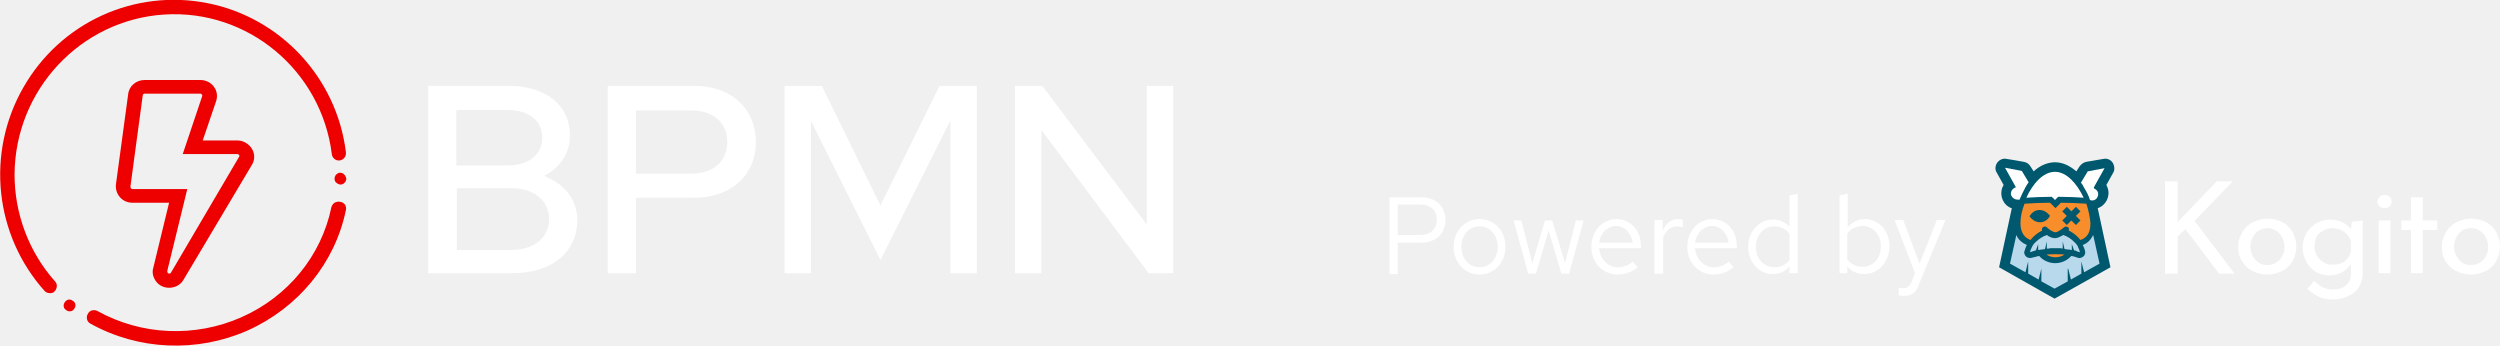
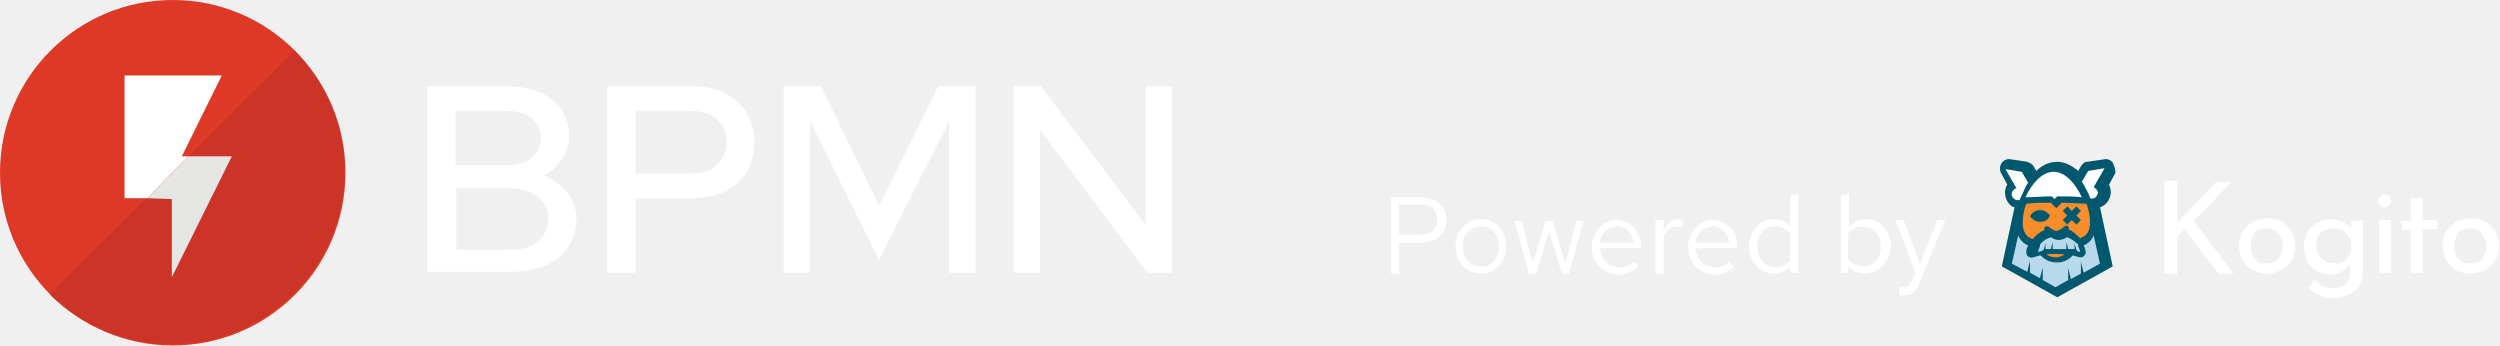
- <svg xmlns="http://www.w3.org/2000/svg" version="1.1" id="Layer_1" x="0px" y="0px" width="550" height="76" viewBox="0 0 550 76" style="enable-background:new 0 0 550 76;" xml:space="preserve">
+ <svg xmlns="http://www.w3.org/2000/svg" version="1.1" id="Layer_1" x="0px" y="0px" viewBox="0 0 275 38" width="275" height="38" style="enable-background:new 0 0 275 38;" xml:space="preserve">
  <style type="text/css">
- 	.st0{fill:#EE0000;}
- 	.st1{fill:#FFFFFF;}
- 	.st2{fill:#00586F;}
- 	.st3{fill:#F88D2B;}
- 	.st4{fill:#B8D8EB;}
+ 	.st0{fill:#FFFFFF;}
+ 	.st1{fill:#00586F;}
+ 	.st2{fill:#F88D2B;}
+ 	.st3{fill:#B8D8EB;}
+ 	.st4{fill:#DD3926;}
+ 	.st5{fill:#CC3427;}
+ 	.st6{fill:#E5E5E4;}
</style>
-   <g id="Symbols">
-     <g id="Automation">
-       <path id="Path" class="st0" d="M74.8,44.4c-0.4-0.1-0.8,0-1.2,0.2c-0.3,0.2-0.6,0.6-0.7,1c-2.2,10.7-9.6,19.7-19.8,24.2    c-10.2,4.5-22,4-31.7-1.4c-0.4-0.2-0.8-0.2-1.2-0.1c-0.4,0.1-0.7,0.4-0.9,0.8c-0.4,0.7-0.2,1.7,0.6,2.1    c10.6,5.9,23.5,6.4,34.6,1.5c11.1-5,19.2-14.8,21.6-26.5c0.1-0.4,0-0.8-0.2-1.2C75.6,44.7,75.2,44.4,74.8,44.4z" />
-       <path class="st0" d="M3.2,38.4C3.3,19.8,17.7,4.4,36.1,3.2S70.7,15.5,73,33.9c0.1,0.9,0.9,1.5,1.7,1.4c0.9-0.1,1.5-0.9,1.4-1.8    c-2-16.3-14.3-29.6-30.4-32.8S13.3,4.9,5.1,19.3s-6.3,32.4,4.7,44.7c0.3,0.3,0.7,0.5,1.2,0.5c0.4,0,0.8-0.1,1-0.4    c0.6-0.6,0.7-1.6,0.1-2.2C6.4,55.5,3.2,47.1,3.2,38.4L3.2,38.4z" />
-       <path id="Shape" class="st0" d="M34.4,62c0.7,0.9,1.9,1.4,3.1,1.3c1.2-0.1,2.3-0.7,2.9-1.8l15-25.2c0.7-1.1,0.7-2.5,0-3.6    s-1.9-1.8-3.2-1.8h-7.6l3-8.8c0.3-1.1,0.1-2.2-0.6-3.1c-0.7-0.9-1.8-1.4-2.9-1.4H31.8c-1.8,0-3.4,1.3-3.6,3.1l-2.7,19.9    c-0.1,1,0.2,2,0.9,2.8s1.7,1.2,2.7,1.2h8.1L33.7,59C33.4,60,33.7,61.1,34.4,62L34.4,62z M41.2,41.6H29.1c-0.1,0-0.3-0.1-0.3-0.2    c-0.1-0.1-0.1-0.2-0.1-0.4L31.4,21c0-0.2,0.2-0.4,0.4-0.4h12.3c0.1,0,0.3,0.1,0.3,0.2c0.1,0.1,0.1,0.2,0.1,0.3l-4.3,12.8h12    c0.2,0,0.3,0.1,0.4,0.2c0.1,0.1,0.1,0.3,0,0.4L37.6,60c-0.2,0.3-0.7,0.2-0.7,0c-0.1-0.1-0.1-0.2-0.1-0.4L41.2,41.6z" />
-       <path class="st0" d="M76,38.8c-0.1-0.2-0.1-0.3-0.3-0.4c-0.2-0.3-0.6-0.4-0.9-0.4c-0.1,0-0.3,0-0.4,0.1c-0.5,0.2-0.8,0.7-0.8,1.2    c0,0.3,0.1,0.7,0.4,0.9c0.2,0.2,0.6,0.4,0.9,0.4c0.3,0,0.7-0.1,0.9-0.4c0.2-0.2,0.4-0.6,0.4-0.9C76.1,39.1,76.1,38.9,76,38.8z" />
-       <path class="st0" d="M16.2,66.3c-0.3-0.2-0.6-0.4-0.9-0.4c-0.2,0-0.3,0-0.5,0.1s-0.3,0.2-0.4,0.3c-0.2,0.2-0.4,0.6-0.4,0.9    c0,0.3,0.1,0.7,0.4,0.9c0.2,0.2,0.6,0.4,0.9,0.4s0.7-0.1,0.9-0.4c0.2-0.2,0.4-0.6,0.4-0.9c0-0.2,0-0.3-0.1-0.5    S16.3,66.4,16.2,66.3z" />
-     </g>
+   <g>
+     <path class="st0" d="M55.9,9.5c4,0,6.7,2.1,6.7,5.4c0,1.9-1.1,3.5-2.8,4.4c2.2,0.9,3.6,2.6,3.6,4.8c0,3.5-2.8,5.8-7.1,5.8H47V9.5   H55.9z M50.1,12.1v6.1h5.6c2.3,0,3.8-1.2,3.8-3s-1.4-3-3.8-3H50.1z M60.3,24.1c0-2-1.6-3.4-4.2-3.4h-5.9v6.8h5.9   C58.7,27.5,60.3,26.1,60.3,24.1z" />
+     <path class="st0" d="M66.8,9.5h9.5c4,0,6.7,2.5,6.7,6.2c0,3.6-2.7,6.1-6.7,6.1h-6.4V30h-3.1L66.8,9.5L66.8,9.5z M69.9,12.2v6.9H76   c2.4,0,3.9-1.3,3.9-3.5c0-2.1-1.5-3.4-3.9-3.4C76,12.2,69.9,12.2,69.9,12.2z" />
+     <path class="st0" d="M89.1,13.3V30h-2.9V9.5h4.1l6.4,13.1l6.5-13.1h4.1V30h-2.9V13.3l-7.7,15.3L89.1,13.3z" />
+     <path class="st0" d="M114.5,9.5L126,24.7V9.5h2.9V30h-2.7l-11.8-15.7V30h-2.9V9.5H114.5z" />
  </g>
  <g>
-     <path class="st1" d="M112,18.9c8.1,0,13.4,4.3,13.4,10.9c0,3.9-2.2,7.1-5.7,8.9c4.5,1.8,7.3,5.2,7.3,9.7c0,7.1-5.6,11.7-14.2,11.7   H94.2V18.9H112z M100.4,24.2v12.2h11.3c4.6,0,7.6-2.4,7.6-6.1s-2.9-6.1-7.6-6.1H100.4z M120.8,48.2c0-4.1-3.3-6.8-8.4-6.8h-11.9V55   h11.9C117.5,55,120.8,52.3,120.8,48.2z" />
-     <path class="st1" d="M133.7,18.9h19.1c8.1,0,13.5,5,13.5,12.4c0,7.2-5.5,12.2-13.5,12.2h-12.9v16.6h-6.2L133.7,18.9L133.7,18.9z    M139.9,24.3v13.9h12.2c4.8,0,7.9-2.7,7.9-7c0-4.2-3.1-6.9-7.9-6.9H139.9z" />
-     <path class="st1" d="M178.4,26.6v33.5h-5.8V18.9h8.2l12.9,26.3l13-26.3h8.2v41.2h-5.8V26.5l-15.4,30.7L178.4,26.6z" />
-     <path class="st1" d="M229.3,18.9l23,30.5V18.9h5.8v41.2h-5.4l-23.6-31.5v31.5h-5.8V18.9H229.3z" />
+     <path class="st1" d="M232.4,17.9c-0.2-0.3-0.5-0.4-0.8-0.4c0,0-2,0.3-2,0.3c-0.3,0-0.5,0.2-0.7,0.5l-0.3,0.5c-0.7-0.6-1.5-1-2.3-1   c-0.8,0-1.6,0.3-2.3,1l-0.3-0.5c-0.1-0.2-0.4-0.4-0.7-0.5c0,0-1.9-0.3-2-0.3c-0.6,0-1,0.5-1,1c0,0.2,0,0.3,0.1,0.5l0.7,1.3   c-0.5,0.8-0.2,1.9,0.5,2.4c0.1,0,0.2,0.1,0.3,0.1l-1.4,6.5l6.1,3.4l6.1-3.4l-1.4-6.5c0.9-0.3,1.4-1.3,1.1-2.2   c0-0.1-0.1-0.2-0.1-0.3l0.7-1.3C232.7,18.7,232.6,18.3,232.4,17.9z" />
+     <path class="st0" d="M225.6,21.6h0.1l0.3,0.3l0.3-0.3h0.1c0.9,0,1.9,0,2.6,0.1c-0.7-1.5-1.8-2.8-3.1-2.8c-1.3,0-2.4,1.3-3.1,2.8   C223.7,21.7,224.6,21.6,225.6,21.6z" />
+     <path class="st2" d="M225.1,28c0.6,0.4,1.4,0.4,2,0C226.4,27.9,225.8,27.9,225.1,28z" />
+     <path class="st3" d="M228.8,27.7c0-0.2-0.1-0.4-0.2-0.6c0,0,0,0,0-0.1c0,0,0,0,0,0c0,0,0,0,0-0.1l0,0l0,0l0,0l0,0   c-0.3-0.3-0.7-0.6-1.2-0.8c-0.2,0.1-0.6,0.3-0.9,0.3c-0.3,0-0.6-0.1-0.9-0.3c-0.4,0.1-0.9,0.4-1.2,0.8l0,0l0,0l0,0l0,0   c0,0,0,0,0,0.1c0,0,0,0,0,0c0,0,0,0,0,0.1c-0.1,0.2-0.2,0.4-0.2,0.6c0.2,0,0.4-0.1,0.6-0.2l0,0h0l0.2-0.7v0.6h0c0.1,0,0.2,0,0.3,0   h0c0.1,0,0.2,0,0.3,0l0.2-0.8v0.8c0.1,0,0.2,0,0.4,0h0c0,0,0.1,0,0.1,0c0.1,0,0.1,0,0.2,0s0.1,0,0.2,0h0.1c0,0,0,0,0.1,0   c0.1,0,0.2,0,0.4,0v-0.8l0.2,0.8h0c0.1,0,0.2,0,0.3,0c0,0,0.1,0,0.1,0c0,0,0.1,0,0.2,0c0,0,0,0,0.1,0v-0.6l0.2,0.7h0h0.1l0,0   C228.4,27.6,228.6,27.7,228.8,27.7z" />
+     <path class="st2" d="M229.5,22.4h-0.1c-0.8,0-1.7-0.1-2.6-0.1l-0.6,0.6l-0.6-0.6c-0.9,0-1.9,0-2.6,0.1h-0.1   c-0.3,0.7-0.4,1.5-0.4,2.1c0,1,0.4,1.6,1.1,1.8c0.3-0.4,0.8-0.8,1.3-1c-0.1-0.1,0-0.3,0.1-0.4c0.1,0,0.2,0,0.3,0   c0.2,0.2,0.7,0.5,0.9,0.5c0.2,0,0.7-0.3,0.9-0.5c0.1-0.1,0.3-0.1,0.4,0c0.1,0.1,0.1,0.2,0,0.3c0.5,0.2,0.9,0.6,1.3,1   c0.7-0.2,1.1-0.7,1.1-1.8C229.9,23.9,229.8,23.1,229.5,22.4z M224.4,24.4c-0.4,0-0.8-0.2-1.1-0.6c0.2-0.4,0.6-0.7,1.1-0.7   c0.4,0,0.8,0.2,1.1,0.6C225.3,24.2,224.9,24.4,224.4,24.4z M228.9,24.2l-0.5,0.5l-0.5-0.5l-0.5,0.5l-0.5-0.5l0.5-0.5l-0.5-0.5   l0.5-0.5l0.5,0.5l0.5-0.5l0.5,0.5l-0.5,0.5L228.9,24.2z" />
+     <path class="st3" d="M227.5,29.5l0.3,1.2l1.1-0.6v-1.3l0.3,1.2L231,29l-0.7-3.1c-0.2,0.5-0.6,0.9-1.1,1.1c0.1,0.2,0.2,0.4,0.2,0.6   c0.1,0.3-0.1,0.6-0.4,0.7c-0.1,0-0.2,0-0.3,0c-0.2-0.1-0.4-0.1-0.7-0.2c-0.9,1-2.4,1-3.3,0.2c0,0-0.1-0.1-0.2-0.2   c-0.2,0-0.5,0.1-0.8,0.2c-0.3,0.1-0.7,0-0.8-0.4c0-0.1,0-0.2,0-0.3c0-0.2,0.1-0.4,0.2-0.6c-0.5-0.2-0.9-0.6-1.1-1.1l-0.7,3.1   l1.7,0.9l0.3-1.2v1.3l1.1,0.6l0.3-1.2v1.4l1.4,0.8l1.4-0.8L227.5,29.5L227.5,29.5z" />
+     <path class="st0" d="M222.2,21.9c0.2-0.4,0.4-0.9,0.6-1.3c0.1-0.2,0.2-0.4,0.3-0.5l-0.7-1.2l-1.8-0.3l1.2,2.1l0,0   c-0.3,0.1-0.6,0.4-0.5,0.8c0.1,0.3,0.4,0.6,0.8,0.5C222.2,22,222.2,22,222.2,21.9z" />
+     <path class="st0" d="M230.3,20.6L230.3,20.6l1.2-2.1l-1.8,0.3l-0.7,1.2c0.1,0.1,0.2,0.3,0.3,0.5c0.2,0.4,0.5,0.8,0.6,1.3   c0.3,0.1,0.7,0,0.8-0.4C230.9,21.2,230.7,20.8,230.3,20.6C230.4,20.7,230.4,20.6,230.3,20.6L230.3,20.6z" />
+     <path class="st0" d="M239.6,24.5l0.1-0.2l4.1-4.3h1.7l-4.2,4.3l4.4,5.8h-1.7l-3.7-4.9l-0.8,0.8v4.1h-1.4V19.9h1.4v4L239.6,24.5z" />
+     <path class="st0" d="M246.7,25.5c0.2-0.4,0.6-0.8,1.1-1.1c0.5-0.2,1-0.4,1.6-0.4c0.6,0,1.1,0.1,1.6,0.4c0.4,0.2,0.8,0.6,1.1,1.1   c0.2,0.5,0.4,1,0.4,1.5c0,0.5-0.1,1.1-0.4,1.6c-0.2,0.4-0.6,0.8-1.1,1.1c-0.5,0.2-1,0.4-1.6,0.4c-0.6,0-1.1-0.1-1.6-0.4   c-0.5-0.2-0.8-0.6-1.1-1.1c-0.3-0.4-0.4-1-0.4-1.6C246.2,26.5,246.4,26,246.7,25.5z M247.8,28.1c0.1,0.3,0.4,0.5,0.6,0.7   c0.3,0.2,0.6,0.2,0.9,0.2c0.5,0,1-0.2,1.3-0.5c0.3-0.4,0.5-0.8,0.5-1.4c0-0.5-0.2-1-0.5-1.4c-0.3-0.4-0.8-0.6-1.3-0.6   c-0.3,0-0.6,0.1-0.9,0.2c-0.3,0.2-0.5,0.4-0.6,0.7C247.5,26.7,247.5,27.5,247.8,28.1L247.8,28.1z" />
+     <path class="st0" d="M259.9,24.2v5.8c0,0.5-0.1,1-0.4,1.4c-0.2,0.4-0.6,0.7-1.1,1c-0.5,0.2-1.1,0.4-1.7,0.4c-0.6,0-1.1-0.1-1.5-0.3   c-0.4-0.2-0.8-0.5-1.3-0.8l0.7-0.9c0.3,0.2,0.6,0.5,0.9,0.7c0.3,0.1,0.7,0.2,1,0.2c0.6,0,1.1-0.1,1.5-0.4c0.3-0.3,0.5-0.7,0.5-1.2   V29c-0.2,0.3-0.5,0.6-0.9,0.9c-0.4,0.2-0.9,0.3-1.4,0.3c-0.5,0-1-0.1-1.4-0.4c-0.4-0.2-0.8-0.6-1-1.1c-0.5-1-0.5-2.1,0-3.1   c0.2-0.4,0.6-0.8,1.1-1.1c0.4-0.2,0.9-0.4,1.5-0.4c0.4,0,0.9,0.1,1.3,0.3c0.4,0.2,0.7,0.4,0.9,0.7l0.1-0.8L259.9,24.2z M257.9,28.7   c0.3-0.2,0.6-0.6,0.7-1v-1.2c-0.1-0.4-0.4-0.7-0.7-1c-0.3-0.2-0.8-0.4-1.2-0.4c-0.5,0-1,0.2-1.4,0.5s-0.5,0.8-0.5,1.4   c0,0.7,0.3,1.4,1,1.7c0.3,0.2,0.6,0.3,1,0.2C257.1,29.1,257.6,29,257.9,28.7z" />
+     <path class="st0" d="M261.8,21.6c0.1-0.1,0.3-0.2,0.5-0.2c0.2,0,0.4,0,0.5,0.2c0.3,0.2,0.3,0.7,0,1l0,0c-0.1,0.1-0.3,0.2-0.5,0.2   c-0.2,0-0.4,0-0.5-0.2C261.5,22.4,261.5,22,261.8,21.6C261.7,21.7,261.8,21.7,261.8,21.6L261.8,21.6z M263,24.2V30h-1.3v-5.8H263z" />
+     <path class="st0" d="M266.5,21.7v2.5h1.6v1h-1.6V30h-1.3v-4.7h-1v-1h1v-2.5H266.5z" />
+     <path class="st0" d="M269.1,25.5c0.2-0.4,0.6-0.8,1.1-1.1c0.5-0.2,1-0.4,1.6-0.4c0.6,0,1.1,0.1,1.6,0.4c0.4,0.2,0.8,0.6,1.1,1.1   c0.2,0.5,0.4,1,0.4,1.5c0,0.5-0.1,1.1-0.4,1.6c-0.2,0.4-0.6,0.8-1.1,1.1c-0.5,0.2-1,0.4-1.6,0.4c-0.6,0-1.1-0.1-1.6-0.4   c-0.5-0.2-0.8-0.6-1.1-1.1c-0.3-0.4-0.4-1-0.4-1.6C268.6,26.5,268.8,26,269.1,25.5z M270.2,28.1c0.1,0.3,0.4,0.5,0.6,0.7   c0.3,0.2,0.6,0.2,0.9,0.2c0.5,0,1-0.2,1.3-0.5c0.3-0.4,0.5-0.8,0.5-1.4c0-0.5-0.2-1-0.5-1.4c-0.3-0.4-0.8-0.6-1.3-0.6   c-0.3,0-0.6,0.1-0.9,0.2c-0.3,0.2-0.5,0.4-0.6,0.7C269.9,26.7,269.9,27.5,270.2,28.1L270.2,28.1z" />
  </g>
  <g>
-     <path class="st2" d="M464.8,35.8c-0.4-0.6-1-0.9-1.7-0.9c-0.1,0-4.1,0.7-4.1,0.7c-0.6,0.1-1.1,0.5-1.5,1l-0.7,1.1   c-1.5-1.3-3.1-2-4.7-2s-3.3,0.7-4.7,2l-0.7-1.1c-0.3-0.5-0.8-0.9-1.5-1c0,0-3.9-0.7-4.1-0.7c-1.2,0-2.1,1-2.1,2.1   c0,0.4,0.1,0.7,0.3,1l1.5,2.7c-1,1.6-0.5,3.8,1.1,4.8c0.2,0.1,0.5,0.3,0.7,0.3l-2.8,13l12.2,6.9l12.3-6.9l-2.8-13   c1.8-0.6,2.8-2.6,2.2-4.4c-0.1-0.3-0.2-0.5-0.3-0.7l1.5-2.7C465.3,37.4,465.2,36.5,464.8,35.8z" />
-     <path class="st1" d="M451.1,43.3h0.3l0.7,0.7l0.7-0.7h0.3c1.9,0,3.8,0.1,5.3,0.2c-1.4-3-3.7-5.7-6.3-5.7s-4.9,2.6-6.3,5.7   C447.4,43.4,449.2,43.3,451.1,43.3z" />
-     <path class="st3" d="M450.2,56c1.2,0.8,2.8,0.8,4,0C452.8,55.9,451.5,55.9,450.2,56z" />
-     <path class="st4" d="M457.6,55.5c-0.1-0.4-0.3-0.9-0.5-1.3c0-0.1-0.1-0.1-0.1-0.2c0,0,0-0.1-0.1-0.1c0-0.1-0.1-0.1-0.1-0.2   c0,0-0.1-0.1-0.1-0.1s-0.1-0.1-0.1-0.1c0,0-0.1-0.1-0.1-0.1c0,0-0.1-0.1-0.1-0.1c-0.7-0.7-1.5-1.3-2.5-1.6   c-0.5,0.3-1.2,0.7-1.8,0.7s-1.3-0.3-1.8-0.7c-0.9,0.3-1.8,0.9-2.5,1.6c0,0-0.1,0.1-0.1,0.1c0,0-0.1,0.1-0.1,0.1s-0.1,0.1-0.1,0.1   c0,0-0.1,0.1-0.1,0.1c0,0.1-0.1,0.1-0.1,0.2c0,0,0,0.1-0.1,0.1c0,0.1-0.1,0.1-0.1,0.2c-0.2,0.4-0.4,0.8-0.5,1.3   c0.4-0.1,0.8-0.3,1.2-0.4c0,0,0,0,0,0l0.1,0l0.5-1.4V55l0.1,0c0.2,0,0.4-0.1,0.6-0.1l0.1,0c0.2,0,0.5-0.1,0.7-0.1l0.4-1.7v1.6   c0.3,0,0.5,0,0.8-0.1l0.1,0c0.1,0,0.2,0,0.3,0c0.2,0,0.3,0,0.5,0c0.2,0,0.3,0,0.5,0l0.3,0c0.1,0,0.1,0,0.2,0c0.3,0,0.5,0,0.8,0.1   v-1.6l0.4,1.7l0.1,0c0.2,0,0.4,0.1,0.7,0.1c0.1,0,0.2,0,0.2,0c0.1,0,0.2,0,0.4,0.1c0.1,0,0.1,0,0.2,0v-1.3l0.5,1.4c0,0,0.1,0,0.1,0   l0.2,0l0,0C456.8,55.3,457.2,55.4,457.6,55.5z" />
-     <path class="st3" d="M459,44.8l-0.3,0c-1.6-0.1-3.4-0.2-5.3-0.2l-1.2,1.2l-1.2-1.2c-1.9,0-3.8,0.1-5.3,0.2l-0.3,0   c-0.6,1.5-0.9,3-0.9,4.3c0,2.1,0.9,3.2,2.2,3.7c0.7-0.9,1.6-1.6,2.6-2.1c-0.2-0.3,0-0.7,0.3-0.8c0.2-0.1,0.5-0.1,0.7,0.1   c0.5,0.5,1.4,1.1,1.9,1.1c0.5,0,1.4-0.7,1.9-1.1c0.2-0.2,0.6-0.2,0.9,0c0.2,0.2,0.2,0.5,0.1,0.7c1,0.5,1.9,1.2,2.6,2.1   c1.4-0.5,2.2-1.5,2.2-3.7C459.8,47.9,459.5,46.3,459,44.8z M448.8,48.9c-0.9,0-1.7-0.5-2.3-1.3c0.5-0.9,1.3-1.4,2.2-1.4   c0.9,0,1.7,0.5,2.3,1.3C450.5,48.4,449.7,48.9,448.8,48.9z M457.7,48.5l-1,1l-1-1l-1,1l-1-1l1-1l-1-1l1-1l1,1l1-1l1,1l-1,1   L457.7,48.5z" />
-     <path class="st4" d="M455,59.1l0.6,2.4l2.3-1.3v-2.7l0.6,2.4l3.4-1.9l-1.4-6.3c-0.5,1-1.2,1.8-2.3,2.2c0.2,0.4,0.4,0.8,0.5,1.3   c0.2,0.7-0.2,1.3-0.9,1.5c-0.2,0.1-0.5,0.1-0.7,0c-0.5-0.2-0.9-0.3-1.4-0.4c-1.8,2-4.8,2.1-6.7,0.4c-0.1-0.1-0.3-0.3-0.4-0.4   c-0.5,0.1-1,0.3-1.6,0.4c-0.6,0.2-1.4-0.1-1.6-0.8c-0.1-0.2-0.1-0.5,0-0.7c0.1-0.4,0.3-0.9,0.5-1.3c-1.1-0.5-1.9-1.2-2.3-2.2   l-1.4,6.3l3.4,1.9l0.6-2.4v2.7l2.3,1.3l0.6-2.4v2.8l2.9,1.6l2.9-1.6V59.1z" />
-     <path class="st1" d="M444.3,43.9c0.4-0.9,0.8-1.8,1.3-2.7c0.2-0.4,0.5-0.8,0.7-1.1l-1.5-2.5l-3.7-0.7l2.4,4.3l0,0   c-0.7,0.2-1.2,0.9-1.1,1.6c0.2,0.7,0.9,1.2,1.6,1.1C444.2,44,444.2,44,444.3,43.9z" />
-     <path class="st1" d="M460.6,41.3L460.6,41.3L463,37l-3.7,0.7l-1.5,2.5c0.3,0.3,0.5,0.7,0.7,1.1c0.5,0.8,1,1.7,1.3,2.7   c0.7,0.3,1.5-0.1,1.7-0.8c0.3-0.7-0.1-1.5-0.8-1.7C460.8,41.4,460.7,41.3,460.6,41.3L460.6,41.3z" />
-     <path class="st1" d="M479.1,49l0.3-0.5l8.3-8.6h3.5l-8.4,8.7l8.8,11.6h-3.4l-7.4-9.8l-1.7,1.6l0,8.2h-2.8V39.9h2.8V48L479.1,49z" />
-     <path class="st1" d="M493.3,51.1c0.5-0.9,1.3-1.7,2.3-2.2c1-0.5,2.1-0.8,3.3-0.8s2.3,0.3,3.3,0.8c0.9,0.5,1.7,1.3,2.2,2.2   c0.5,1,0.8,2,0.8,3.1c0,1.1-0.3,2.2-0.8,3.2c-0.5,0.9-1.3,1.7-2.3,2.2c-1,0.5-2.1,0.8-3.3,0.8c-1.2,0-2.3-0.3-3.3-0.8   c-1-0.5-1.7-1.2-2.3-2.2c-0.6-0.9-0.8-2-0.8-3.2C492.4,53.1,492.7,52.1,493.3,51.1z M495.6,56.3c0.3,0.6,0.8,1.1,1.3,1.5   c0.6,0.4,1.2,0.5,1.9,0.5c1.1,0,2-0.4,2.7-1.1c0.7-0.8,1.1-1.7,1.1-2.9c0-1.1-0.4-2.1-1.1-2.9c-0.7-0.8-1.6-1.2-2.7-1.2   c-0.7,0-1.3,0.2-1.9,0.5c-0.6,0.4-1,0.9-1.3,1.5C494.9,53.5,494.9,55,495.6,56.3L495.6,56.3z" />
-     <path class="st1" d="M519.8,48.5v11.7c0,1-0.3,2-0.8,2.9c-0.5,0.9-1.3,1.5-2.3,2c-1,0.5-2.2,0.8-3.5,0.8c-1.2,0-2.2-0.2-3-0.6   c-0.8-0.4-1.7-1-2.6-1.7l1.5-1.8c0.6,0.5,1.2,1,1.9,1.4c0.7,0.3,1.4,0.5,2.1,0.5c1.3,0,2.3-0.3,3-0.9c0.7-0.6,1.1-1.4,1.1-2.5   l0-2.2c-0.4,0.7-1.1,1.3-1.9,1.8c-0.8,0.4-1.8,0.7-2.9,0.7c-1,0-2.1-0.3-2.9-0.8c-0.9-0.5-1.6-1.3-2.1-2.2c-1.1-2-1.1-4.3,0-6.3   c0.5-0.9,1.3-1.7,2.2-2.2c0.9-0.5,1.9-0.8,3-0.8c0.9,0,1.9,0.2,2.7,0.6c0.8,0.4,1.5,0.9,1.9,1.5l0.2-1.6L519.8,48.5z M515.8,57.5   c0.7-0.5,1.2-1.3,1.4-2.1V53c-0.3-0.8-0.8-1.5-1.5-2c-0.7-0.5-1.6-0.8-2.5-0.8c-1.1,0-2.1,0.4-2.9,1.1s-1.1,1.7-1.1,2.9   c0,1.4,0.7,2.8,2,3.5c0.6,0.4,1.3,0.6,2,0.5C514.2,58.3,515.1,58,515.8,57.5z" />
-     <path class="st1" d="M523.5,43.3c0.3-0.3,0.7-0.4,1.1-0.4c0.4,0,0.8,0.1,1.1,0.4c0.6,0.5,0.6,1.4,0.1,2c0,0-0.1,0.1-0.1,0.1   c-0.3,0.3-0.7,0.4-1.1,0.4c-0.4,0-0.8-0.1-1.1-0.4c-0.6-0.5-0.6-1.4-0.1-1.9C523.4,43.4,523.5,43.4,523.5,43.3L523.5,43.3z    M525.9,48.5v11.6h-2.6V48.5L525.9,48.5z" />
-     <path class="st1" d="M533,43.4v5.1h3.2v2.1H533v9.5h-2.6v-9.5h-2.1v-2.1h2.1v-5.1L533,43.4z" />
-     <path class="st1" d="M538.1,51.1c0.5-0.9,1.3-1.7,2.3-2.2c1-0.5,2.1-0.8,3.3-0.8s2.3,0.3,3.3,0.8c0.9,0.5,1.7,1.3,2.2,2.2   c0.5,1,0.8,2,0.8,3.1c0,1.1-0.3,2.2-0.8,3.2c-0.5,0.9-1.3,1.7-2.3,2.2c-1,0.5-2.1,0.8-3.3,0.8c-1.2,0-2.3-0.3-3.3-0.8   c-1-0.5-1.7-1.2-2.3-2.2c-0.6-0.9-0.8-2-0.8-3.2C537.2,53.1,537.5,52.1,538.1,51.1z M540.4,56.3c0.3,0.6,0.8,1.1,1.3,1.5   c0.6,0.4,1.2,0.5,1.9,0.5c1.1,0,2-0.4,2.7-1.1c0.7-0.8,1.1-1.7,1.1-2.9c0-1.1-0.4-2.1-1.1-2.9c-0.7-0.8-1.6-1.2-2.7-1.2   c-0.7,0-1.3,0.2-1.9,0.5c-0.6,0.4-1,0.9-1.3,1.5C539.7,53.5,539.7,55,540.4,56.3L540.4,56.3z" />
+     <path class="st0" d="M153,21.7h3.4c1.6,0,2.7,1,2.7,2.5c0,1.5-1,2.5-2.7,2.5h-2.5v3.4H153V21.7z M153.9,22.5v3.3h2.4   c1.1,0,1.8-0.6,1.8-1.7c0-1-0.7-1.6-1.8-1.6H153.9z" />
+     <path class="st0" d="M162.9,24.1c1.6,0,2.8,1.3,2.8,3s-1.2,3-2.8,3c-1.6,0-2.8-1.3-2.8-3S161.3,24.1,162.9,24.1z M164.9,27.1   c0-1.3-0.8-2.2-2-2.2c-1.1,0-2,0.9-2,2.2s0.8,2.2,2,2.2C164,29.4,164.9,28.4,164.9,27.1z" />
+     <path class="st0" d="M168.2,30.1l-1.6-5.8h0.8l1.2,4.7l1.4-4.7h0.8l1.4,4.7l1.2-4.7h0.8l-1.6,5.8h-0.8l-1.4-4.7l-1.4,4.7H168.2z" />
+     <path class="st0" d="M178,30.2c-1.6,0-2.9-1.3-2.9-3c0-1.7,1.2-3,2.7-3s2.7,1.2,2.7,2.9v0.2H176c0.1,1.2,0.9,2.1,2.1,2.1   c0.6,0,1.2-0.2,1.6-0.6l0.5,0.6C179.5,29.9,178.8,30.2,178,30.2z M176,26.7h3.7c-0.1-1-0.9-1.8-1.8-1.8   C176.9,24.9,176.1,25.6,176,26.7z" />
+     <path class="st0" d="M182.1,24.2h0.9v1.2c0.3-0.8,0.9-1.3,1.6-1.3c0.2,0,0.3,0,0.5,0.1V25c-0.2,0-0.4-0.1-0.6-0.1   c-0.7,0-1.2,0.4-1.5,1.2v4h-0.9V24.2z" />
+     <path class="st0" d="M188.6,30.2c-1.6,0-2.9-1.3-2.9-3c0-1.7,1.2-3,2.7-3c1.5,0,2.7,1.2,2.7,2.9v0.2h-4.6c0.1,1.2,0.9,2.1,2.1,2.1   c0.6,0,1.2-0.2,1.6-0.6l0.5,0.6C190.1,29.9,189.4,30.2,188.6,30.2z M186.5,26.7h3.7c-0.1-1-0.9-1.8-1.8-1.8   C187.4,24.9,186.7,25.6,186.5,26.7z" />
+     <path class="st0" d="M196.9,29.3c-0.4,0.5-1.1,0.8-1.8,0.8c-1.5,0-2.7-1.3-2.7-3s1.2-3,2.7-3c0.7,0,1.3,0.3,1.8,0.8v-3.4l0.9-0.2   V30h-0.9V29.3z M195.3,29.4c0.7,0,1.3-0.3,1.6-0.8v-2.9c-0.4-0.5-1-0.8-1.6-0.8c-1.2,0-2,0.9-2,2.2S194.1,29.4,195.3,29.4z" />
+     <path class="st0" d="M205.1,30.1c-0.7,0-1.4-0.3-1.8-0.8V30h-0.8v-8.5l0.9-0.2V25c0.4-0.5,1.1-0.9,1.9-0.9c1.5,0,2.7,1.3,2.7,3   C207.9,28.8,206.7,30.1,205.1,30.1z M203.3,25.7v2.8c0.4,0.5,1,0.8,1.6,0.8c1.2,0,2-0.9,2-2.2s-0.9-2.2-2-2.2   C204.2,24.9,203.6,25.2,203.3,25.7z" />
+     <path class="st0" d="M210.7,30l-2.2-5.8h0.9l1.8,4.8l1.9-4.8h0.9l-2.9,7c-0.3,0.9-0.8,1.3-1.7,1.3c-0.1,0-0.3,0-0.5-0.1v-0.8   c0.2,0,0.3,0,0.5,0c0.4,0,0.7-0.2,0.9-0.7L210.7,30z" />
  </g>
  <g>
-     <path class="st1" d="M305.7,43.4h6.9c3.3,0,5.4,2,5.4,5c0,3-2.1,5-5.4,5h-5.1v6.9h-1.8V43.4z M307.5,45v6.7h4.9   c2.3,0,3.7-1.3,3.7-3.4c0-2.1-1.4-3.3-3.7-3.3H307.5z" />
-     <path class="st1" d="M325.5,48.2c3.3,0,5.7,2.6,5.7,6.1c0,3.5-2.5,6.1-5.7,6.1c-3.2,0-5.7-2.6-5.7-6.1   C319.8,50.8,322.3,48.2,325.5,48.2z M329.5,54.3c0-2.6-1.7-4.5-4-4.5s-4,1.9-4,4.5c0,2.6,1.7,4.5,4,4.5S329.5,56.9,329.5,54.3z" />
-     <path class="st1" d="M336.2,60.2l-3.2-11.7h1.7l2.4,9.4l2.8-9.4h1.6l2.8,9.4l2.4-9.4h1.7l-3.2,11.7h-1.7l-2.8-9.5l-2.8,9.5H336.2z" />
-     <path class="st1" d="M355.9,60.4c-3.3,0-5.8-2.6-5.8-6.1c0-3.4,2.4-6.1,5.5-6.1c3.1,0,5.4,2.5,5.4,5.9v0.5h-9.2   c0.2,2.4,1.9,4.2,4.2,4.2c1.2,0,2.4-0.5,3.2-1.2l1.1,1.2C358.9,59.9,357.5,60.4,355.9,60.4z M351.8,53.4h7.4   c-0.3-2.1-1.8-3.7-3.7-3.7C353.6,49.8,352.1,51.3,351.8,53.4z" />
-     <path class="st1" d="M364,48.4h1.8v2.4c0.6-1.6,1.8-2.6,3.3-2.6c0.4,0,0.7,0,1.1,0.2V50c-0.4-0.1-0.8-0.2-1.2-0.2   c-1.4,0-2.5,0.9-3.1,2.4v8H364V48.4z" />
-     <path class="st1" d="M377,60.4c-3.3,0-5.8-2.6-5.8-6.1c0-3.4,2.4-6.1,5.5-6.1c3.1,0,5.4,2.5,5.4,5.9v0.5h-9.2   c0.2,2.4,1.9,4.2,4.2,4.2c1.2,0,2.4-0.5,3.2-1.2l1.1,1.2C380,59.9,378.6,60.4,377,60.4z M372.9,53.4h7.4c-0.3-2.1-1.8-3.7-3.7-3.7   C374.7,49.8,373.2,51.3,372.9,53.4z" />
-     <path class="st1" d="M393.7,58.6c-0.9,1.1-2.2,1.7-3.7,1.7c-3,0-5.4-2.6-5.4-6c0-3.4,2.4-6,5.5-6c1.4,0,2.7,0.6,3.6,1.6V43l1.8-0.4   v17.5h-1.8V58.6z M390.4,58.8c1.4,0,2.6-0.6,3.3-1.6v-5.8c-0.8-1-2-1.6-3.3-1.6c-2.4,0-4.1,1.9-4.1,4.5S388,58.8,390.4,58.8z" />
-     <path class="st1" d="M410.1,60.3c-1.5,0-2.8-0.6-3.7-1.7v1.5h-1.7V43l1.8-0.4v7.4c0.9-1.1,2.2-1.8,3.8-1.8c3,0,5.4,2.6,5.4,6   C415.6,57.7,413.2,60.3,410.1,60.3z M406.4,51.4v5.7c0.8,1,2,1.6,3.3,1.6c2.4,0,4.1-1.9,4.1-4.5s-1.8-4.5-4.1-4.5   C408.3,49.8,407.1,50.4,406.4,51.4z" />
-     <path class="st1" d="M421.3,60.1l-4.5-11.7h1.9l3.6,9.6l3.8-9.6h1.9l-5.8,14.1c-0.7,1.9-1.6,2.6-3.4,2.6c-0.3,0-0.7,0-1.1-0.2v-1.6   c0.5,0.1,0.7,0.1,1,0.1c0.9,0,1.4-0.4,1.9-1.5L421.3,60.1z" />
+     <circle class="st4" cx="19" cy="19" r="19" />
+     <path class="st5" d="M32.4,5.6L5.5,32.4c7.4,7.3,19.4,7.3,26.8-0.1S39.8,13,32.4,5.6z" />
+     <polygon class="st0" points="20,17.2 24.4,8.3 13.7,8.3 13.7,21.8 16.2,21.8 20.7,17.2  " />
+     <polygon class="st6" points="18.9,30.5 25.5,17.2 20.7,17.2 16.2,21.8 18.9,21.9  " />
  </g>
</svg>
